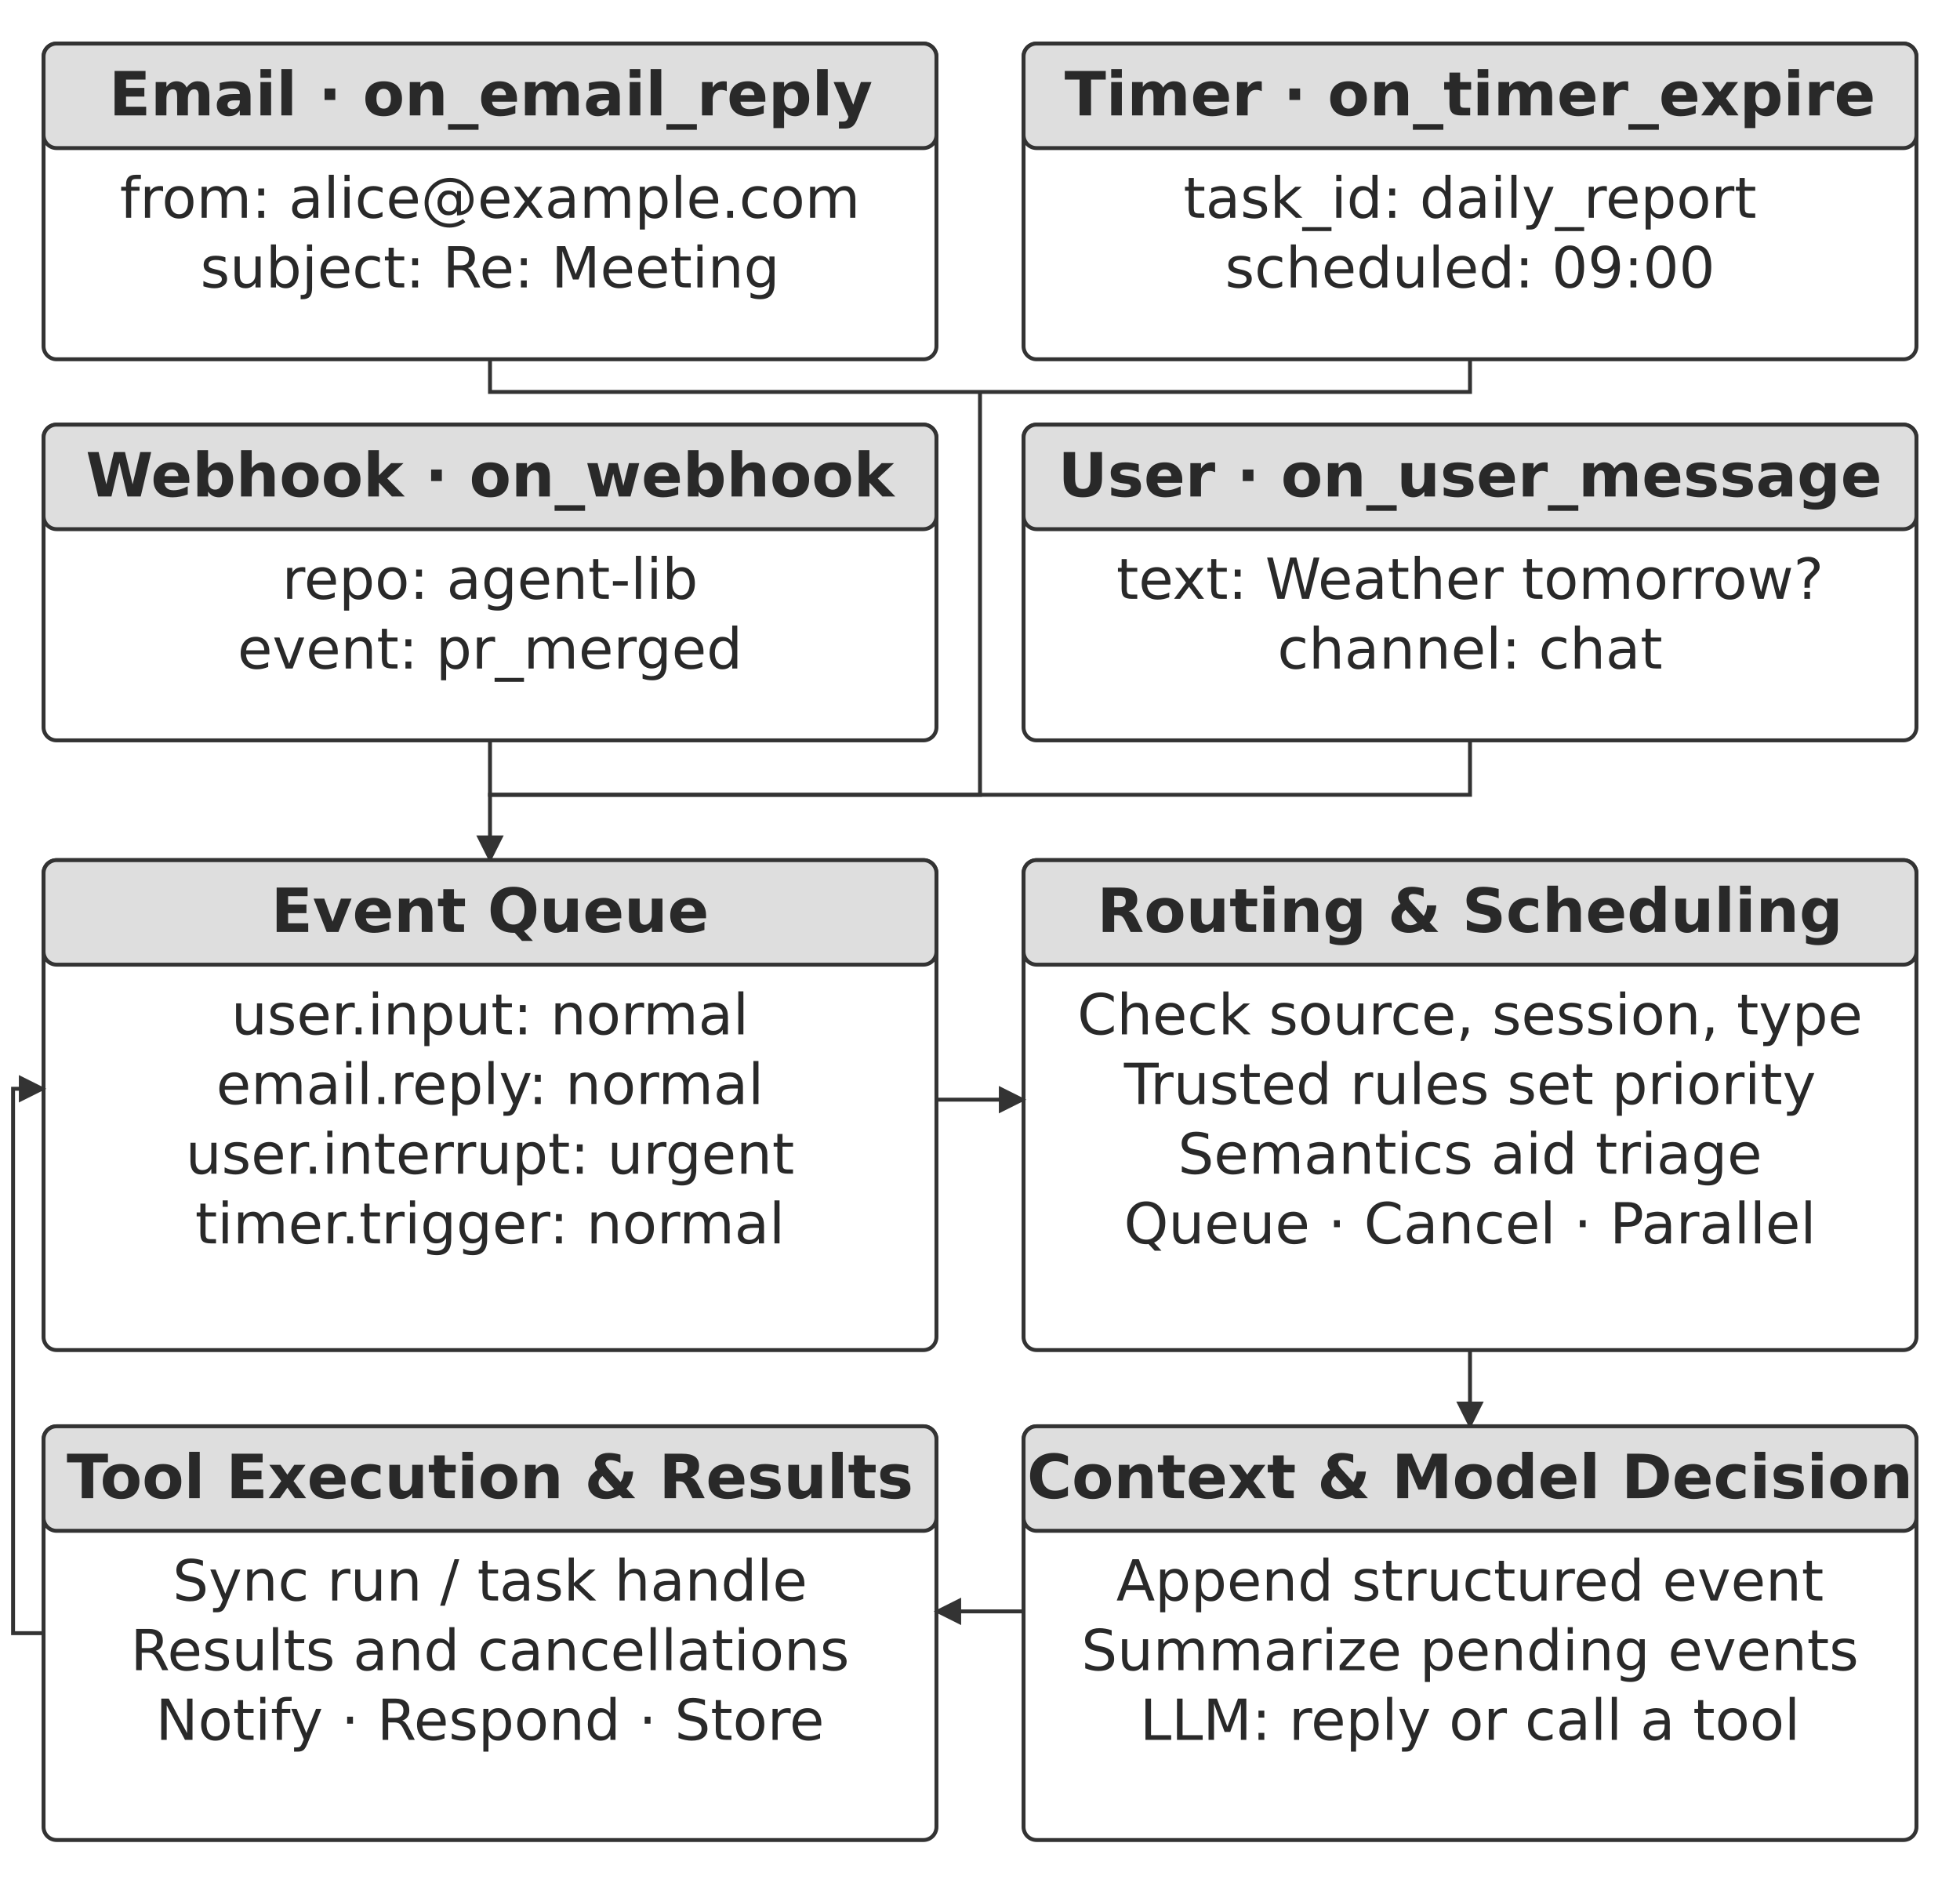
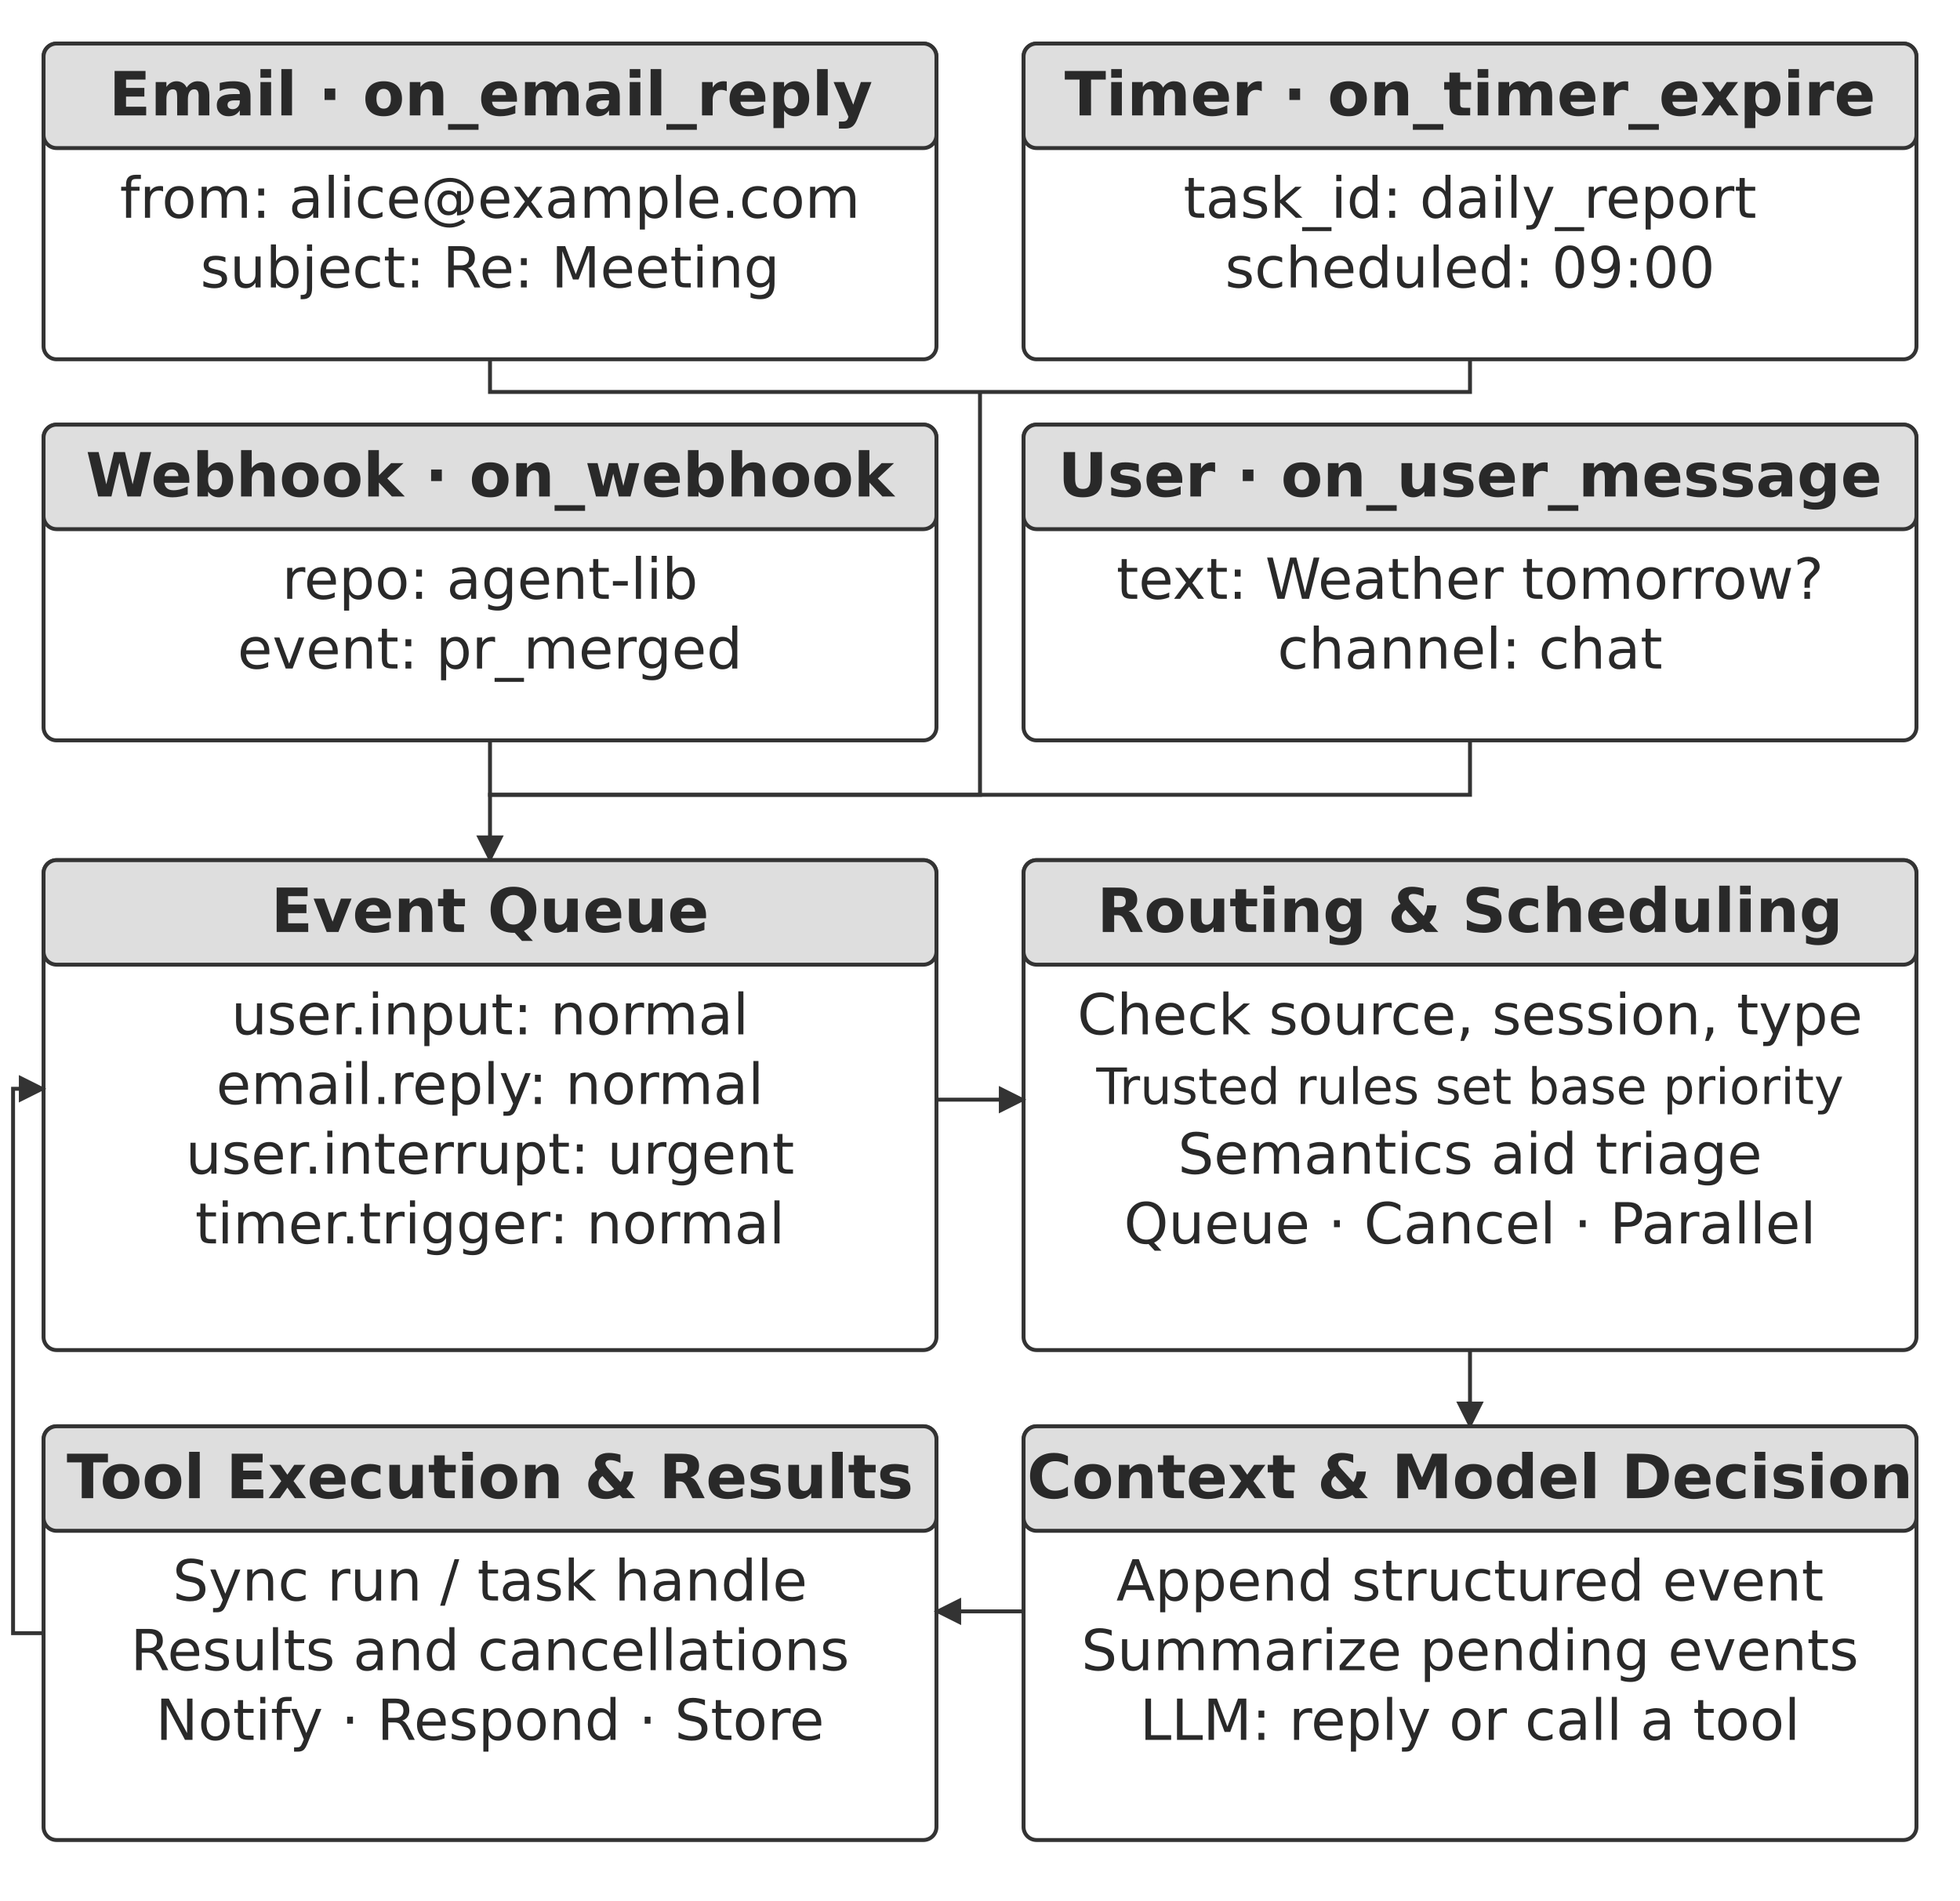
<svg xmlns="http://www.w3.org/2000/svg" width="106.000mm" height="102.820mm" viewBox="0 0 900 873" role="img" aria-labelledby="title desc">
  <defs>
    <marker id="arrow" viewBox="0 0 10 10" refX="9" refY="5" markerWidth="7" markerHeight="7" orient="auto-start-reverse">
      <path d="M0 0 L10 5 L0 10 Z" fill="#333333" />
    </marker>
  </defs>
  <rect width="900" height="873" fill="#ffffff" y="0" />
  <rect x="20" y="20" width="410" height="145" rx="6" fill="#ffffff" stroke="#333333" stroke-width="1.8" />
  <rect x="20" y="20" width="410" height="48" rx="6" fill="#dedede" stroke="#333333" stroke-width="1.8" />
  <text x="225.36" y="53" text-anchor="middle" font-family="&quot;DejaVu Sans&quot;, Arial, &quot;Helvetica Neue&quot;, sans-serif" font-size="28.0" font-weight="700" fill="#292929">Email · on_email_reply</text>
  <text x="224.998" y="100" text-anchor="middle" font-family="&quot;DejaVu Sans&quot;, Arial, &quot;Helvetica Neue&quot;, sans-serif" font-size="26.0" font-weight="400" fill="#292929">from: alice@example.com</text>
  <text x="225" y="132" text-anchor="middle" font-family="&quot;DejaVu Sans&quot;, Arial, &quot;Helvetica Neue&quot;, sans-serif" font-size="26.0" font-weight="400" fill="#292929">subject: Re: Meeting</text>
  <rect x="470" y="20" width="410" height="145" rx="6" fill="#ffffff" stroke="#333333" stroke-width="1.8" />
  <rect x="470" y="20" width="410" height="48" rx="6" fill="#dedede" stroke="#333333" stroke-width="1.8" />
  <text x="675.004" y="53" text-anchor="middle" font-family="&quot;DejaVu Sans&quot;, Arial, &quot;Helvetica Neue&quot;, sans-serif" font-size="28.0" font-weight="700" fill="#292929">Timer · on_timer_expire</text>
  <text x="675.001" y="100" text-anchor="middle" font-family="&quot;DejaVu Sans&quot;, Arial, &quot;Helvetica Neue&quot;, sans-serif" font-size="26.0" font-weight="400" fill="#292929">task_id: daily_report</text>
  <text x="675.005" y="132" text-anchor="middle" font-family="&quot;DejaVu Sans&quot;, Arial, &quot;Helvetica Neue&quot;, sans-serif" font-size="26.0" font-weight="400" fill="#292929">scheduled: 09:00</text>
  <rect x="20" y="195" width="410" height="145" rx="6" fill="#ffffff" stroke="#333333" stroke-width="1.8" />
  <rect x="20" y="195" width="410" height="48" rx="6" fill="#dedede" stroke="#333333" stroke-width="1.8" />
  <text x="224.996" y="228" text-anchor="middle" font-family="&quot;DejaVu Sans&quot;, Arial, &quot;Helvetica Neue&quot;, sans-serif" font-size="28.0" font-weight="700" fill="#292929">Webhook · on_webhook</text>
  <text x="225.004" y="275" text-anchor="middle" font-family="&quot;DejaVu Sans&quot;, Arial, &quot;Helvetica Neue&quot;, sans-serif" font-size="26.0" font-weight="400" fill="#292929">repo: agent-lib</text>
  <text x="225" y="307" text-anchor="middle" font-family="&quot;DejaVu Sans&quot;, Arial, &quot;Helvetica Neue&quot;, sans-serif" font-size="26.0" font-weight="400" fill="#292929">event: pr_merged</text>
  <rect x="470" y="195" width="410" height="145" rx="6" fill="#ffffff" stroke="#333333" stroke-width="1.8" />
  <rect x="470" y="195" width="410" height="48" rx="6" fill="#dedede" stroke="#333333" stroke-width="1.8" />
  <text x="675.004" y="228" text-anchor="middle" font-family="&quot;DejaVu Sans&quot;, Arial, &quot;Helvetica Neue&quot;, sans-serif" font-size="28.0" font-weight="700" fill="#292929">User · on_user_message</text>
  <text x="675" y="275" text-anchor="middle" font-family="&quot;DejaVu Sans&quot;, Arial, &quot;Helvetica Neue&quot;, sans-serif" font-size="26.0" font-weight="400" fill="#292929">text: Weather tomorrow?</text>
  <text x="675.001" y="307" text-anchor="middle" font-family="&quot;DejaVu Sans&quot;, Arial, &quot;Helvetica Neue&quot;, sans-serif" font-size="26.0" font-weight="400" fill="#292929">channel: chat</text>
  <path d="M225 340 L225 365 L675 365 L675 340" fill="none" stroke="#333333" stroke-width="1.8" />
  <path d="M225 165 L225 180 L675 180 L675 165" fill="none" stroke="#333333" stroke-width="1.8" />
  <path d="M450 180 L450 365 L225 365 L225 395" fill="none" stroke="#333333" stroke-width="1.8" marker-end="url(#arrow)" />
  <rect x="20" y="395" width="410" height="225" rx="6" fill="#ffffff" stroke="#333333" stroke-width="1.8" />
  <rect x="20" y="395" width="410" height="48" rx="6" fill="#dedede" stroke="#333333" stroke-width="1.8" />
  <text x="225" y="428" text-anchor="middle" font-family="&quot;DejaVu Sans&quot;, Arial, &quot;Helvetica Neue&quot;, sans-serif" font-size="28.0" font-weight="700" fill="#292929">Event Queue</text>
  <text x="225" y="475" text-anchor="middle" font-family="&quot;DejaVu Sans&quot;, Arial, &quot;Helvetica Neue&quot;, sans-serif" font-size="26.0" font-weight="400" fill="#292929">user.input: normal</text>
  <text x="225" y="507" text-anchor="middle" font-family="&quot;DejaVu Sans&quot;, Arial, &quot;Helvetica Neue&quot;, sans-serif" font-size="26.0" font-weight="400" fill="#292929">email.reply: normal</text>
  <text x="225" y="539" text-anchor="middle" font-family="&quot;DejaVu Sans&quot;, Arial, &quot;Helvetica Neue&quot;, sans-serif" font-size="26.0" font-weight="400" fill="#292929">user.interrupt: urgent</text>
  <text x="225" y="571" text-anchor="middle" font-family="&quot;DejaVu Sans&quot;, Arial, &quot;Helvetica Neue&quot;, sans-serif" font-size="26.0" font-weight="400" fill="#292929">timer.trigger: normal</text>
  <rect x="470" y="395" width="410" height="225" rx="6" fill="#ffffff" stroke="#333333" stroke-width="1.8" />
  <rect x="470" y="395" width="410" height="48" rx="6" fill="#dedede" stroke="#333333" stroke-width="1.8" />
  <text x="675" y="428" text-anchor="middle" font-family="&quot;DejaVu Sans&quot;, Arial, &quot;Helvetica Neue&quot;, sans-serif" font-size="28.0" font-weight="700" fill="#292929">Routing &amp; Scheduling</text>
  <text x="675" y="475" text-anchor="middle" font-family="&quot;DejaVu Sans&quot;, Arial, &quot;Helvetica Neue&quot;, sans-serif" font-size="25.9" font-weight="400" fill="#292929">Check source, session, type</text>
-   <text x="675" y="507" text-anchor="middle" font-family="&quot;DejaVu Sans&quot;, Arial, &quot;Helvetica Neue&quot;, sans-serif" font-size="26.0" font-weight="400" fill="#292929">Trusted rules set priority</text>
+   <text x="675" y="507" text-anchor="middle" font-family="&quot;DejaVu Sans&quot;, Arial, &quot;Helvetica Neue&quot;, sans-serif" font-size="23" font-weight="400" fill="#292929">Trusted rules set base priority</text>
  <text x="675" y="539" text-anchor="middle" font-family="&quot;DejaVu Sans&quot;, Arial, &quot;Helvetica Neue&quot;, sans-serif" font-size="26.0" font-weight="400" fill="#292929">Semantics aid triage</text>
  <text x="675" y="571" text-anchor="middle" font-family="&quot;DejaVu Sans&quot;, Arial, &quot;Helvetica Neue&quot;, sans-serif" font-size="26.0" font-weight="400" fill="#292929">Queue · Cancel · Parallel</text>
  <path d="M430 505 L470 505" fill="none" stroke="#333333" stroke-width="1.8" marker-end="url(#arrow)" />
  <path d="M675 620 L675 655" fill="none" stroke="#333333" stroke-width="1.8" marker-end="url(#arrow)" />
  <rect x="470" y="655" width="410" height="190" rx="6" fill="#ffffff" stroke="#333333" stroke-width="1.8" />
  <rect x="470" y="655" width="410" height="48" rx="6" fill="#dedede" stroke="#333333" stroke-width="1.8" />
  <text x="675" y="688" text-anchor="middle" font-family="&quot;DejaVu Sans&quot;, Arial, &quot;Helvetica Neue&quot;, sans-serif" font-size="28.0" font-weight="700" fill="#292929">Context &amp; Model Decision</text>
  <text x="675" y="735" text-anchor="middle" font-family="&quot;DejaVu Sans&quot;, Arial, &quot;Helvetica Neue&quot;, sans-serif" font-size="26.0" font-weight="400" fill="#292929">Append structured event</text>
  <text x="675" y="767" text-anchor="middle" font-family="&quot;DejaVu Sans&quot;, Arial, &quot;Helvetica Neue&quot;, sans-serif" font-size="26.0" font-weight="400" fill="#292929">Summarize pending events</text>
  <text x="675" y="799" text-anchor="middle" font-family="&quot;DejaVu Sans&quot;, Arial, &quot;Helvetica Neue&quot;, sans-serif" font-size="26.0" font-weight="400" fill="#292929">LLM: reply or call a tool</text>
  <rect x="20" y="655" width="410" height="190" rx="6" fill="#ffffff" stroke="#333333" stroke-width="1.8" />
  <rect x="20" y="655" width="410" height="48" rx="6" fill="#dedede" stroke="#333333" stroke-width="1.8" />
  <text x="225" y="688" text-anchor="middle" font-family="&quot;DejaVu Sans&quot;, Arial, &quot;Helvetica Neue&quot;, sans-serif" font-size="28.0" font-weight="700" fill="#292929">Tool Execution &amp; Results</text>
  <text x="225" y="735" text-anchor="middle" font-family="&quot;DejaVu Sans&quot;, Arial, &quot;Helvetica Neue&quot;, sans-serif" font-size="26.0" font-weight="400" fill="#292929">Sync run / task handle</text>
  <text x="225" y="767" text-anchor="middle" font-family="&quot;DejaVu Sans&quot;, Arial, &quot;Helvetica Neue&quot;, sans-serif" font-size="26.0" font-weight="400" fill="#292929">Results and cancellations</text>
  <text x="225" y="799" text-anchor="middle" font-family="&quot;DejaVu Sans&quot;, Arial, &quot;Helvetica Neue&quot;, sans-serif" font-size="26.0" font-weight="400" fill="#292929">Notify · Respond · Store</text>
  <path d="M470 740 L430 740" fill="none" stroke="#333333" stroke-width="1.8" marker-end="url(#arrow)" />
  <path d="M20 750 L6 750 L6 500 L20 500" fill="none" stroke="#333333" stroke-width="1.8" marker-end="url(#arrow)" />
  <defs />
</svg>
